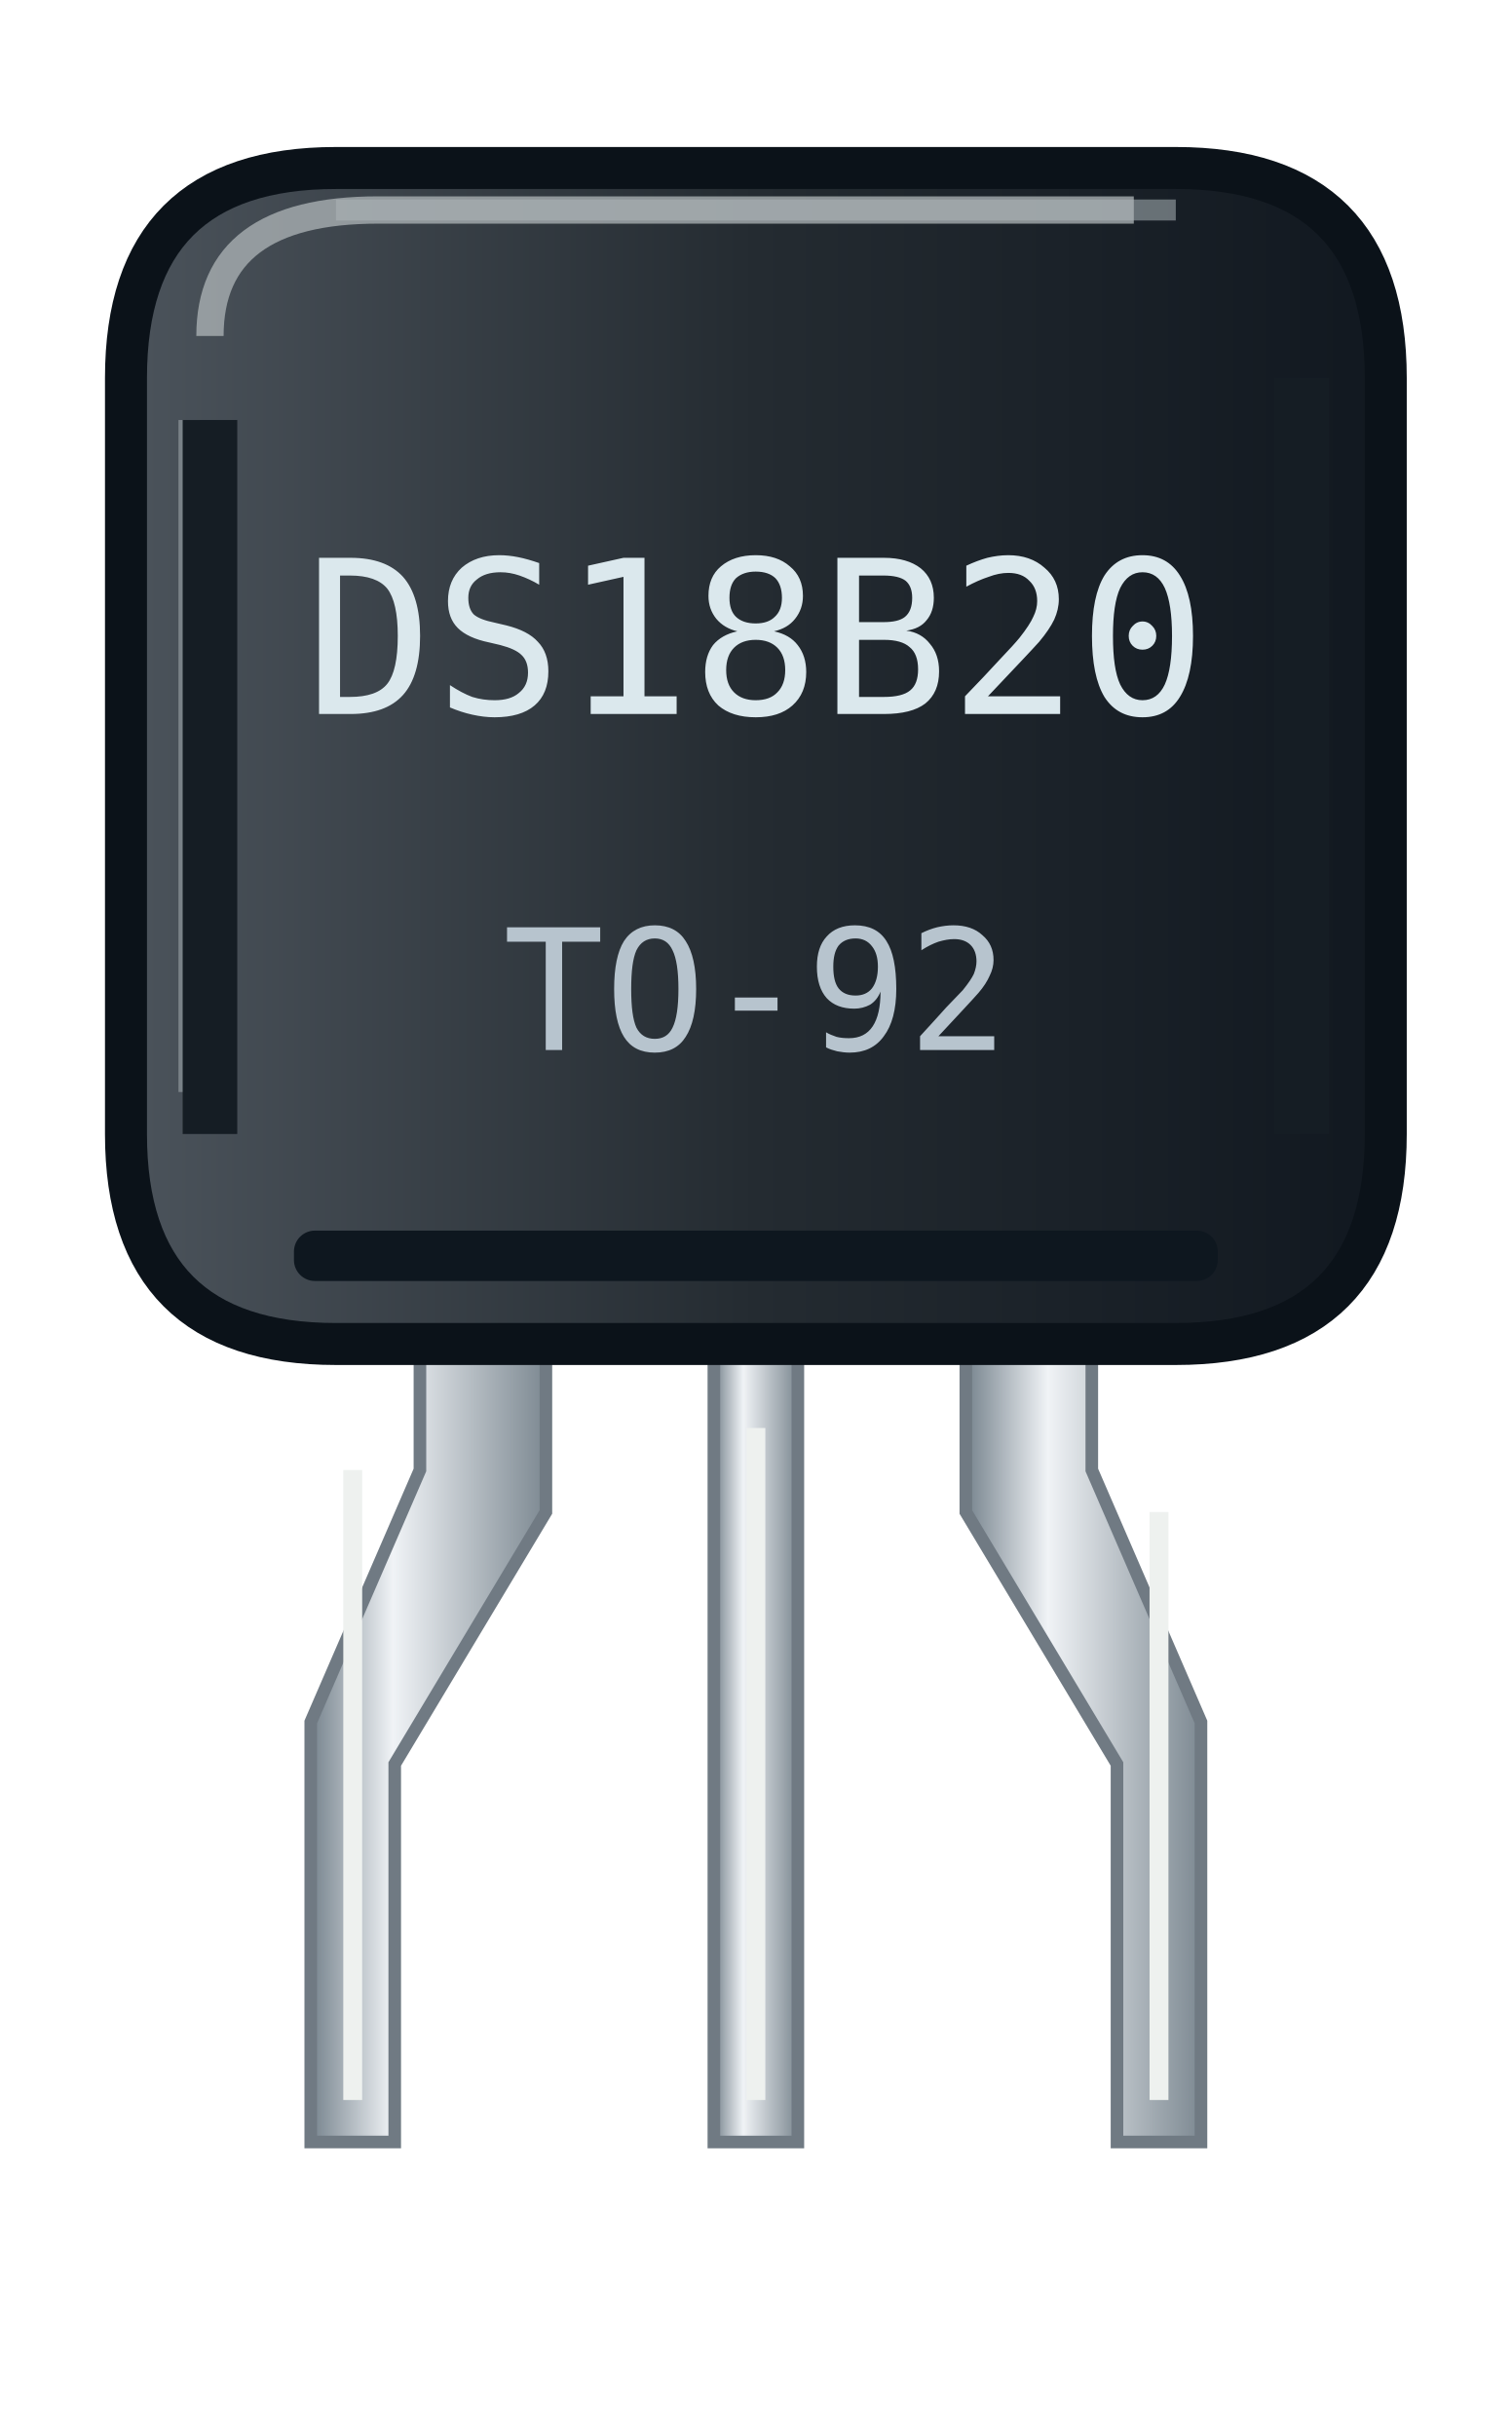
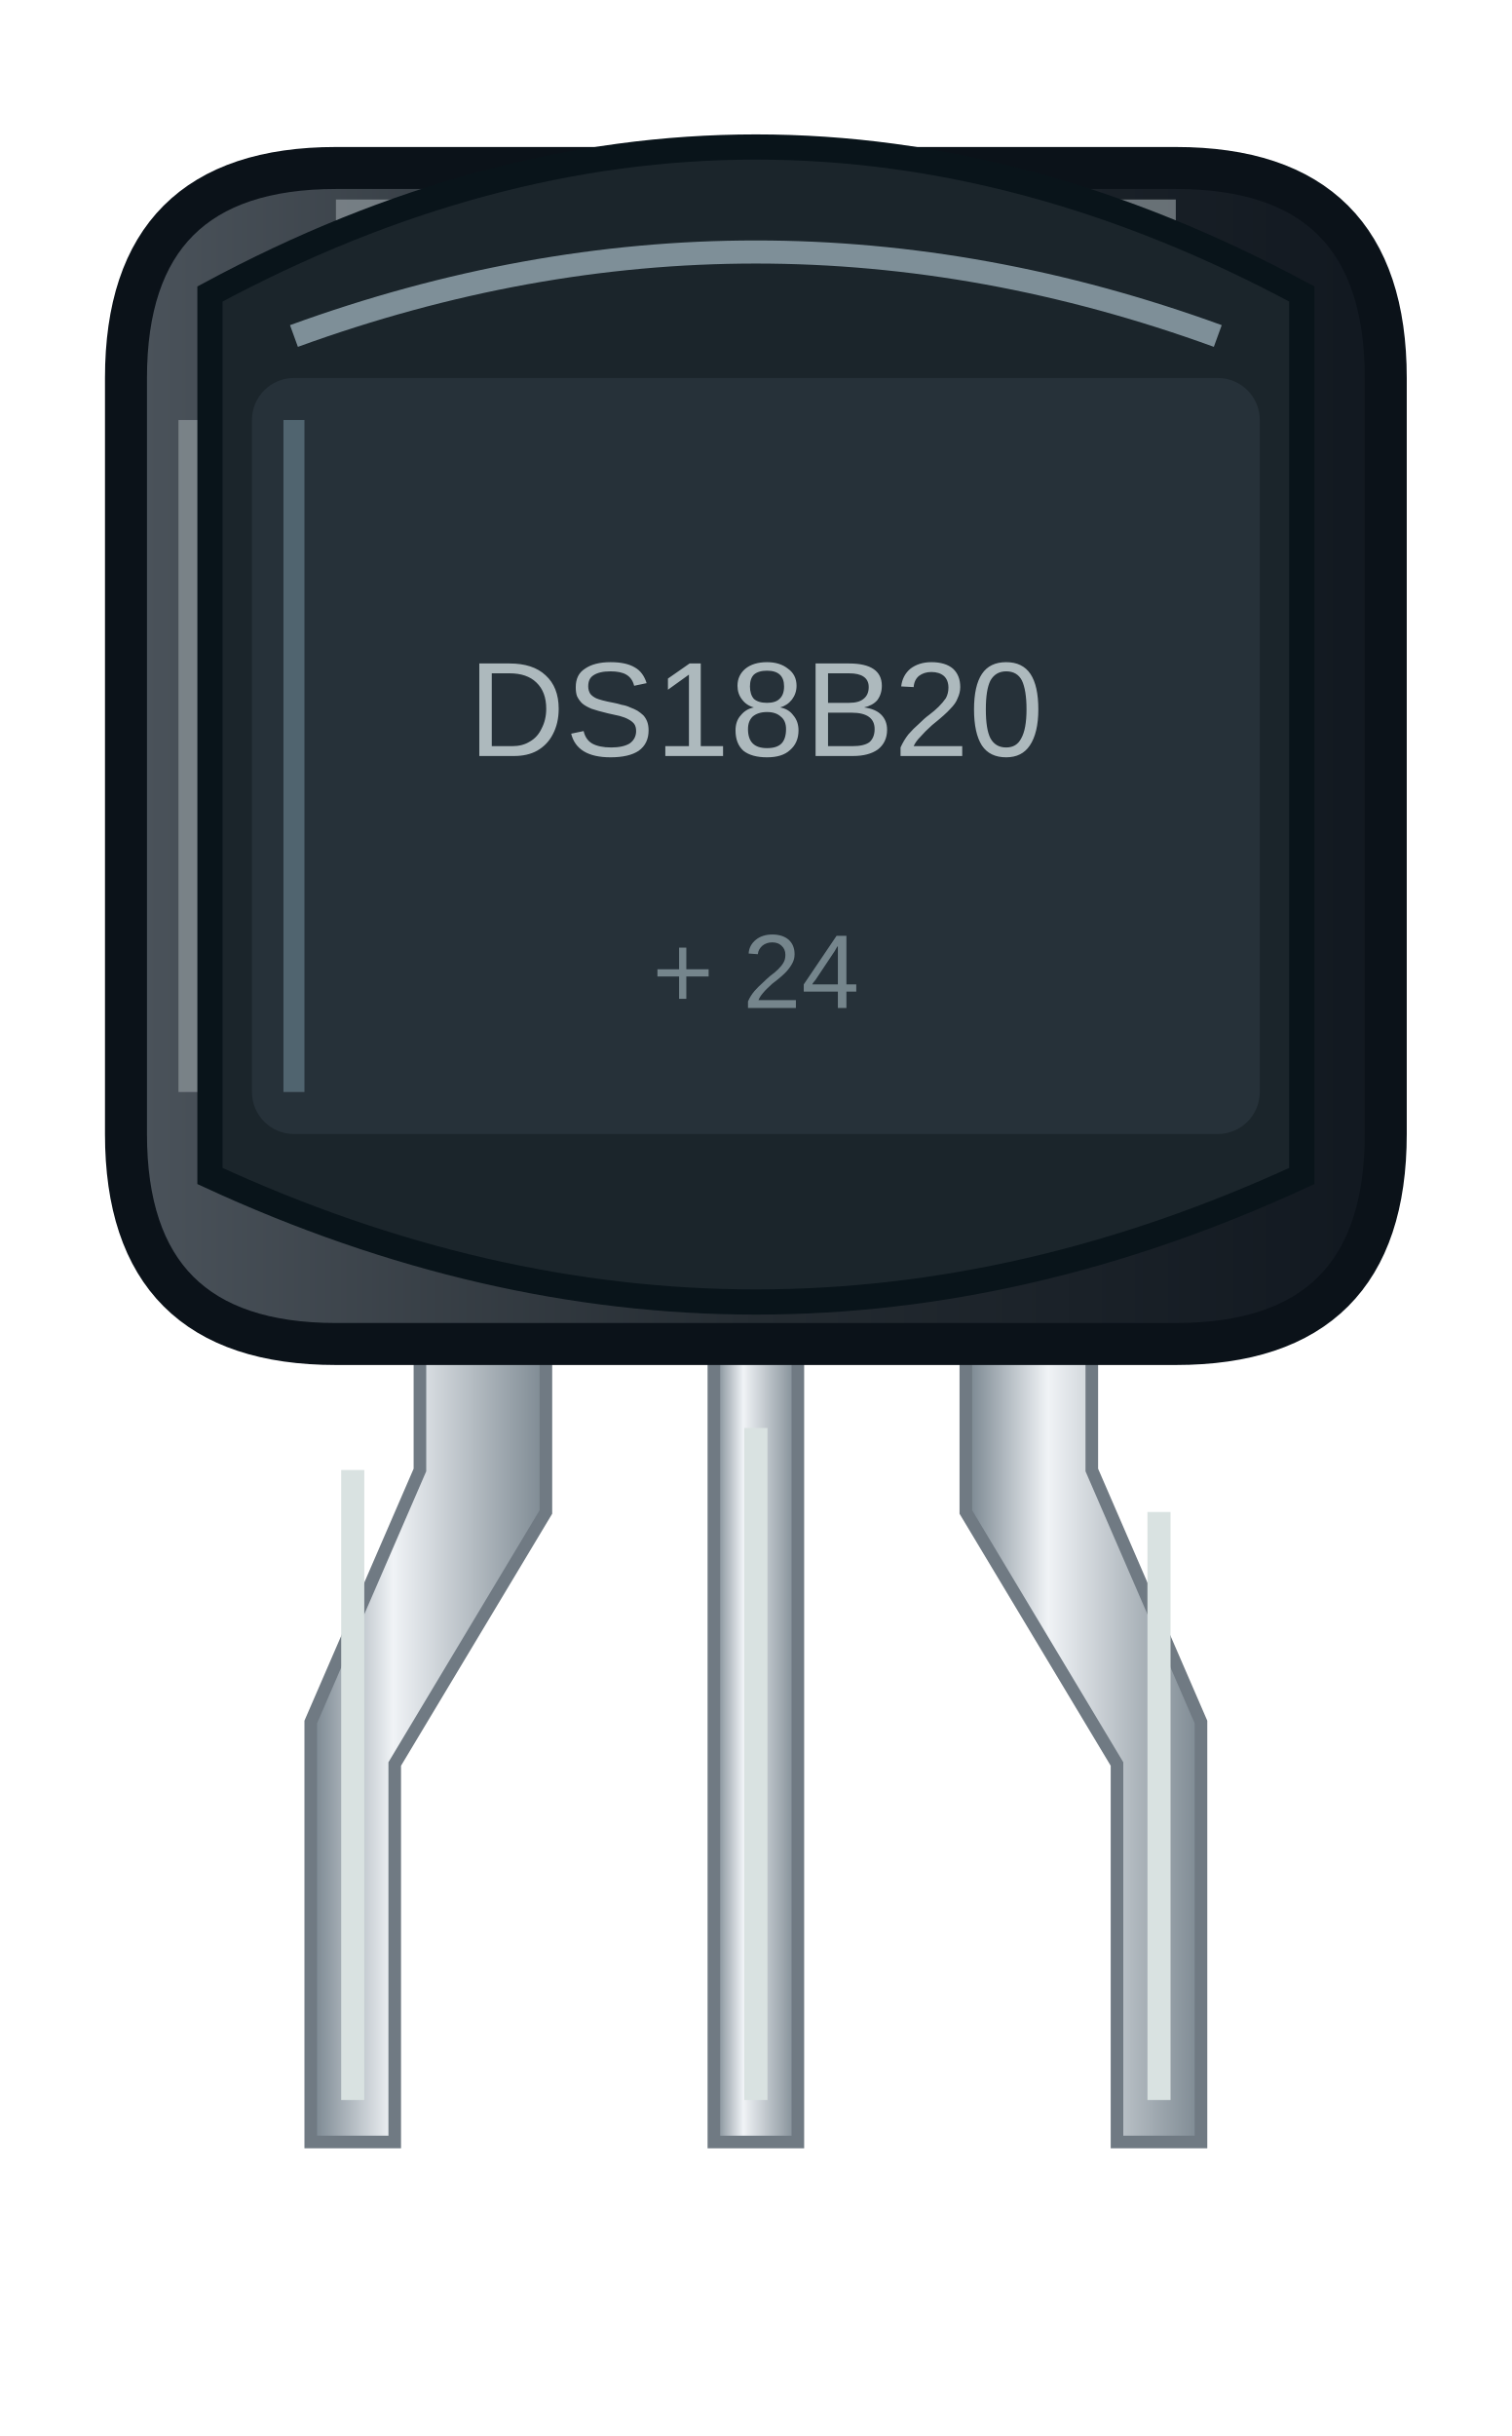
<svg xmlns="http://www.w3.org/2000/svg" width="36" height="58" viewBox="0 0 36 58" aria-label="DS18B20">
  <defs>
    <linearGradient id="pcb" x2="0" y2="1">
      <stop stop-color="#245d45" />
      <stop offset="1" stop-color="#123e2f" />
    </linearGradient>
    <linearGradient id="bluepcb" x2="0" y2="1">
      <stop stop-color="#1d5570" />
      <stop offset="1" stop-color="#0a2a44" />
    </linearGradient>
    <linearGradient id="body">
      <stop stop-color="#4b535b" />
      <stop offset=".5" stop-color="#242b31" />
      <stop offset="1" stop-color="#111820" />
    </linearGradient>
    <linearGradient id="metal">
      <stop stop-color="#76838d" />
      <stop offset=".35" stop-color="#f0f3f6" />
      <stop offset="1" stop-color="#7d8992" />
    </linearGradient>
    <linearGradient id="gold">
      <stop stop-color="#c0912e" />
      <stop offset=".4" stop-color="#f4df86" />
      <stop offset="1" stop-color="#a66f1c" />
    </linearGradient>
    <linearGradient id="lcd">
      <stop stop-color="#aac365" />
      <stop offset=".5" stop-color="#a5be63" />
      <stop offset="1" stop-color="#809e4b" />
    </linearGradient>
  </defs>
  <g fill="url(#metal)" stroke="#707a83" stroke-width=".3">
    <path d="M10 28H13V36L9.4 42V51H7.4V41L10 35Z" />
    <rect x="17" y="28" width="2" height="23" />
    <path d="M23 28H26V35L28.6 41V51H26.6V42L23 36Z" />
  </g>
  <path d="M8 4H28Q33 4 33 9V27Q33 32 28 32H8Q3 32 3 27V9Q3 4 8 4Z" fill="url(#body)" stroke="#0b1219" />
  <path d="M8 5H28M4.5 10V26" stroke="#949ca1" stroke-width=".5" opacity=".65" />
  <text x="18" y="17" font-size="5.1" fill="#dbe8ed" font-family="monospace" text-anchor="middle">DS18B20</text>
-   <text x="18" y="25" font-size="4" fill="#b7c4ce" font-family="monospace" text-anchor="middle">TO-92</text>
  <g data-refinement078="true">
-     <path d="M5 8Q5 5 9 5H27" fill="none" stroke="#afb6b8" stroke-width="0.65" opacity=".75" />
-     <path d="M5 10V27M31 9V27" fill="none" stroke="#151d24" stroke-width="1.3" />
-     <path d="M8.4 35V50M18 34V50M27.6 36V50" fill="none" stroke="#eef1ef" stroke-width="0.45" />
-     <rect x="7" y="29.3" width="22" height="1.2" rx="0.5" fill="#0e171f" />
+     <path d="M5 7Q18 0 31 7V28Q18 34 5 28Z" fill="#1b252b" stroke="#09141a" stroke-width=".6" />
+     <rect x="6" y="9" width="24" height="18" rx="1" fill="#263139" />
+     <path d="M7 8Q18 4 29 8" fill="none" stroke="#7e8f98" stroke-width="0.55" />
+     <path d="M7 10V26" fill="none" stroke="#50646f" stroke-width="0.5" />
+     <text x="18" y="18" fill="#adb9bd" font-family="Arial,sans-serif" font-size="3.2" text-anchor="middle">DS18B20</text>
+     <text x="18" y="24" fill="#75858c" font-family="Arial,sans-serif" font-size="2.5" text-anchor="middle">+  24</text>
+     <path d="M8.4 35V50M18 34V50M27.6 36V50" fill="none" stroke="#d9e2e1" stroke-width="0.55" />
  </g>
</svg>
